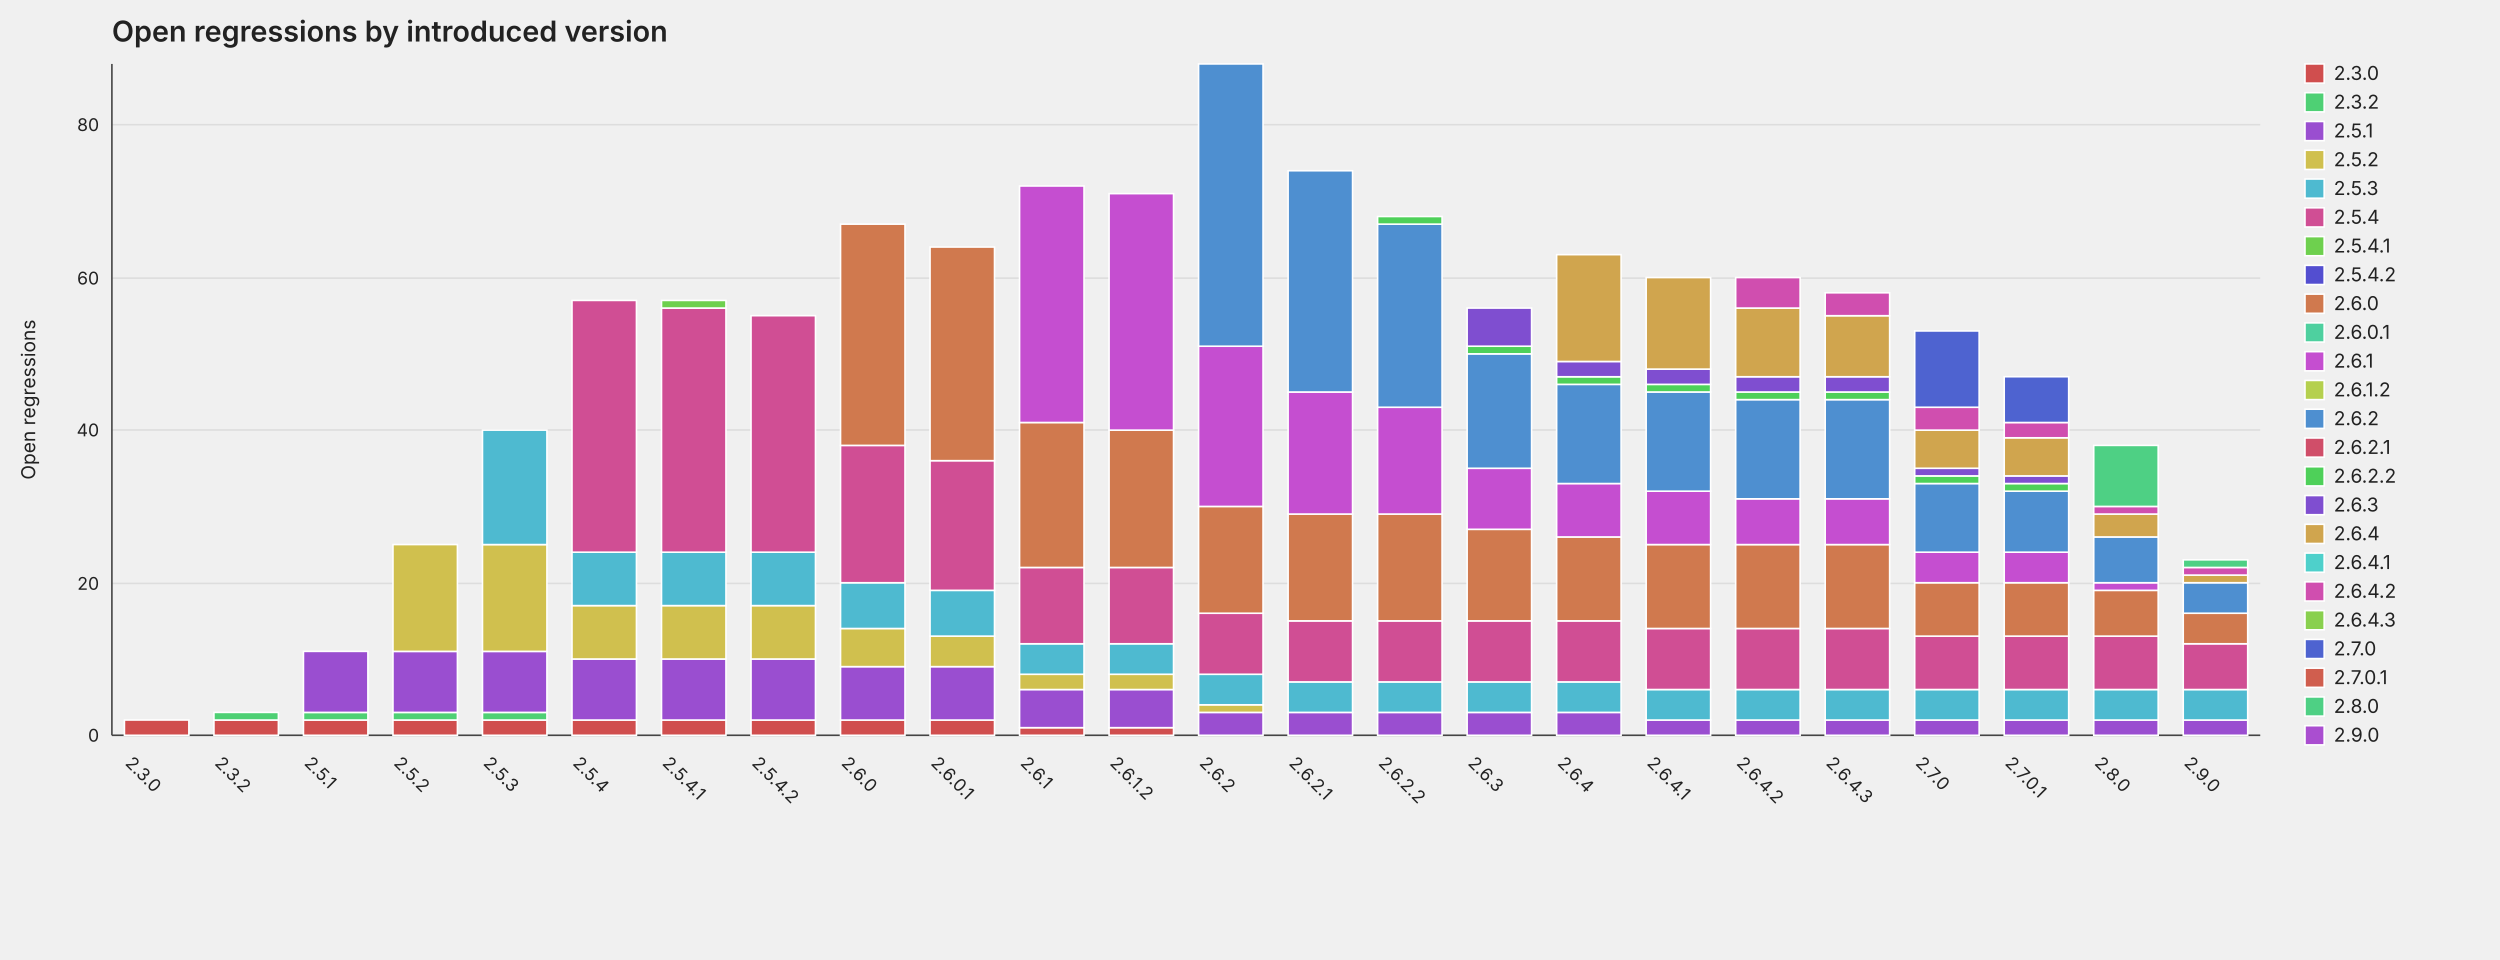
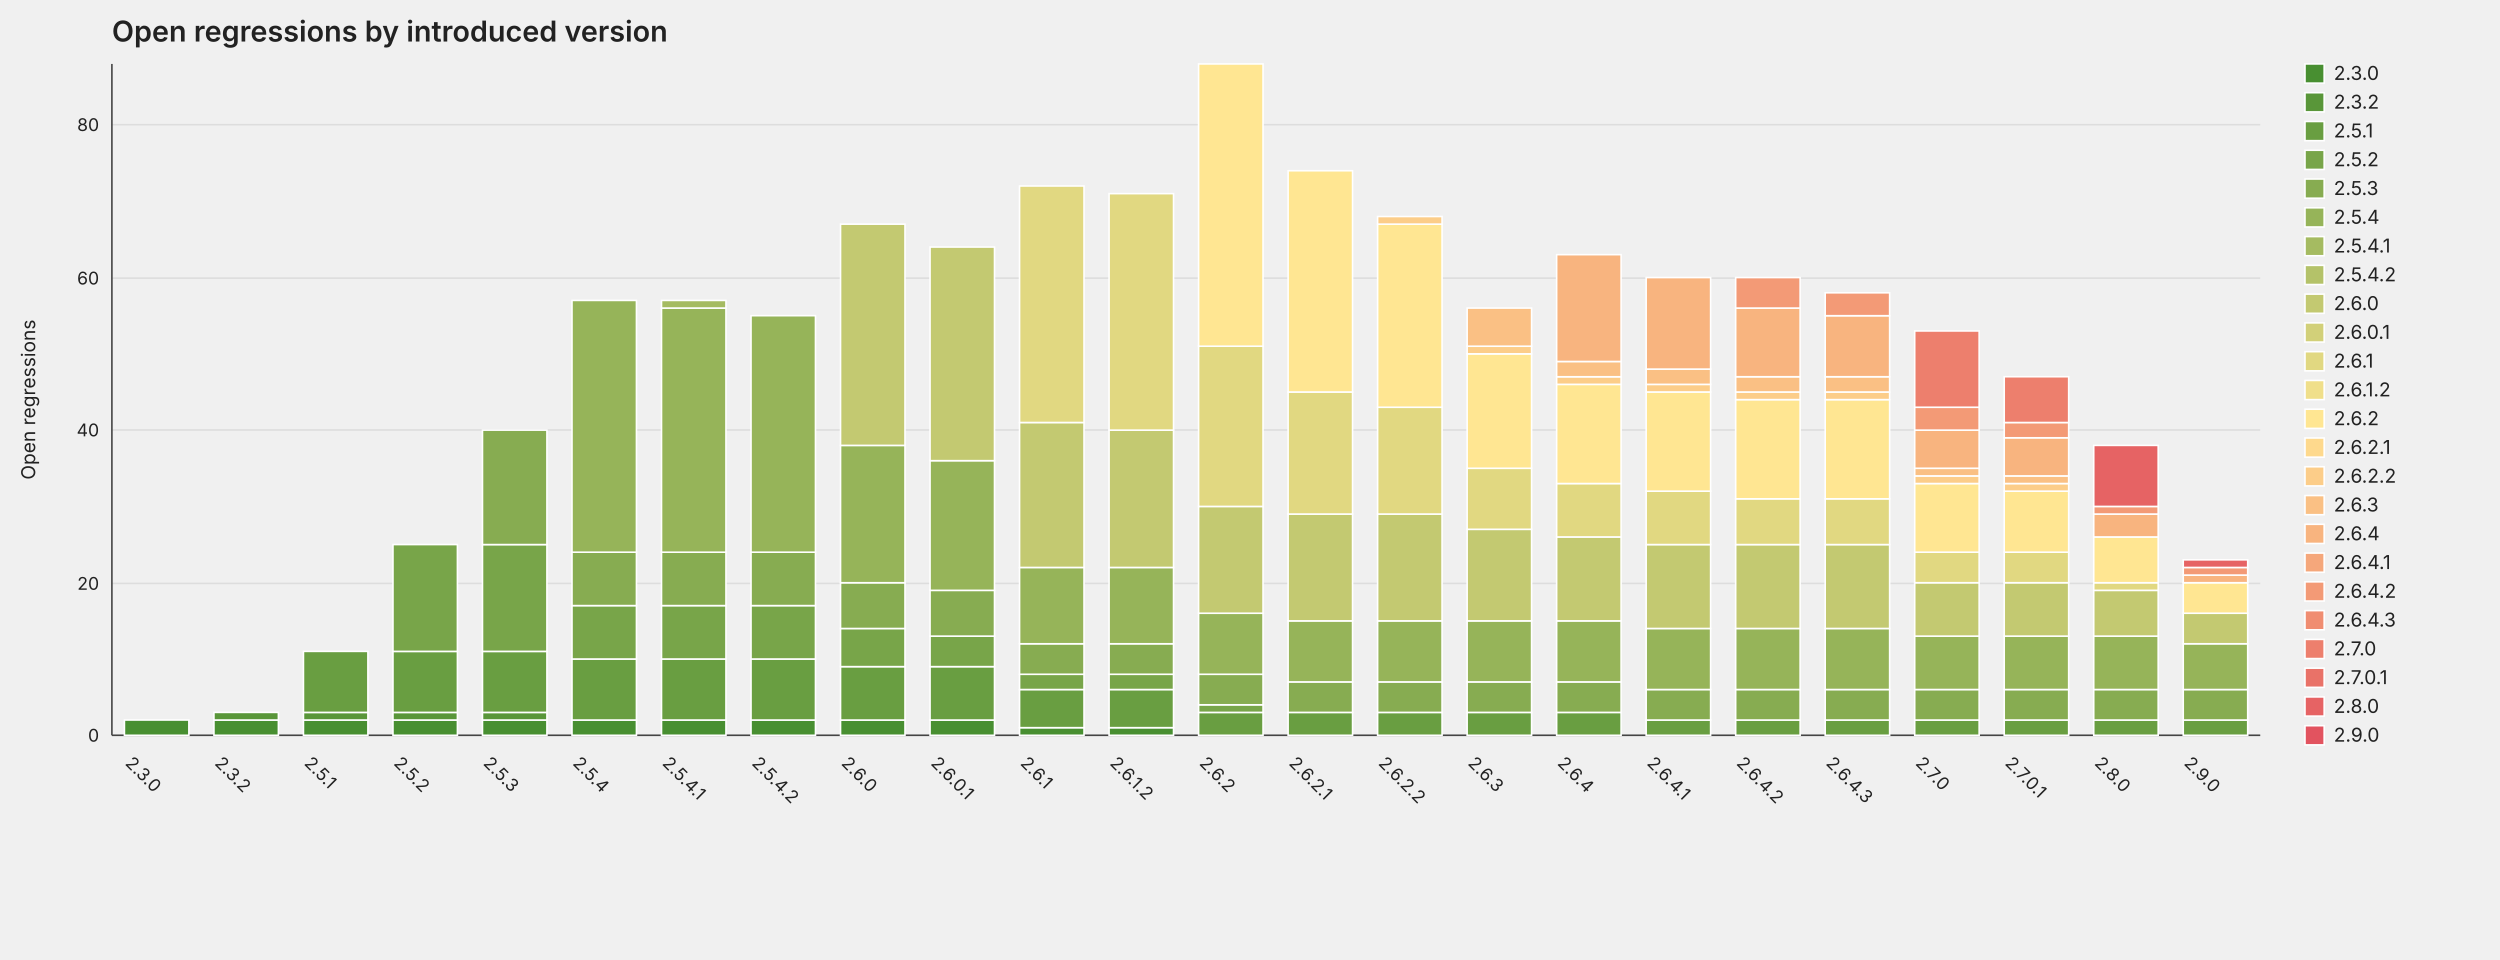
<svg xmlns="http://www.w3.org/2000/svg" width="1564" height="600" viewBox="0 0 1564 600">
-   <style>text{font-family:-apple-system,BlinkMacSystemFont,'Segoe UI',sans-serif;fill:#222} .axis{stroke:#444;stroke-width:1} .grid{stroke:#ddd;stroke-width:1} .bar{stroke:#fff;stroke-width:1} .tick{font-size:11px} .label{font-size:12px} .title{font-size:18px;font-weight:600}</style>
+   <style>
+ text{font-family:-apple-system,BlinkMacSystemFont,'Segoe UI',sans-serif;fill:#222}
+ .axis{stroke:#444;stroke-width:1}
+ .grid{stroke:#ddd;stroke-width:1}
+ .bar{stroke:#fff;stroke-width:1}
+ .tick{font-size:11px}
+ .label{font-size:12px}
+ .title{font-size:18px;font-weight:600}
+ </style>
  <text class="title" x="70" y="26">Open regressions by introduced version</text>
  <line class="grid" x1="70" y1="460" x2="1414" y2="460" />
  <text class="tick" x="62" y="460" text-anchor="end" dominant-baseline="middle">0</text>
  <line class="grid" x1="70" y1="365" x2="1414" y2="365" />
  <text class="tick" x="62" y="365" text-anchor="end" dominant-baseline="middle">20</text>
  <line class="grid" x1="70" y1="269" x2="1414" y2="269" />
  <text class="tick" x="62" y="269" text-anchor="end" dominant-baseline="middle">40</text>
  <line class="grid" x1="70" y1="174" x2="1414" y2="174" />
  <text class="tick" x="62" y="174" text-anchor="end" dominant-baseline="middle">60</text>
  <line class="grid" x1="70" y1="78" x2="1414" y2="78" />
  <text class="tick" x="62" y="78" text-anchor="end" dominant-baseline="middle">80</text>
  <line class="axis" x1="70" y1="460" x2="1414" y2="460" />
  <line class="axis" x1="70" y1="40" x2="70" y2="460" />
-   <rect class="bar" x="77.84" y="450.45" width="40.32" height="9.55" fill="#d04e4e" />
+   <rect class="bar" x="77.84" y="450.45" width="40.32" height="9.55" fill="#488f31" />
  <text class="tick" transform="translate(77.84,478) rotate(45)" text-anchor="start">2.3.0</text>
-   <rect class="bar" x="133.84" y="450.45" width="40.32" height="9.55" fill="#d04e4e" />
-   <rect class="bar" x="133.84" y="445.68" width="40.32" height="4.77" fill="#4ed074" />
+   <rect class="bar" x="133.84" y="450.45" width="40.32" height="9.55" fill="#488f31" />
+   <rect class="bar" x="133.84" y="445.68" width="40.32" height="4.77" fill="#599639" />
  <text class="tick" transform="translate(133.84,478) rotate(45)" text-anchor="start">2.3.2</text>
-   <rect class="bar" x="189.84" y="450.45" width="40.32" height="9.55" fill="#d04e4e" />
-   <rect class="bar" x="189.84" y="445.68" width="40.32" height="4.77" fill="#4ed074" />
-   <rect class="bar" x="189.84" y="407.50" width="40.32" height="38.18" fill="#9a4ed0" />
+   <rect class="bar" x="189.84" y="450.45" width="40.32" height="9.55" fill="#488f31" />
+   <rect class="bar" x="189.84" y="445.68" width="40.32" height="4.77" fill="#599639" />
+   <rect class="bar" x="189.84" y="407.50" width="40.32" height="38.18" fill="#699e41" />
  <text class="tick" transform="translate(189.84,478) rotate(45)" text-anchor="start">2.5.1</text>
-   <rect class="bar" x="245.84" y="450.45" width="40.32" height="9.55" fill="#d04e4e" />
-   <rect class="bar" x="245.84" y="445.68" width="40.32" height="4.77" fill="#4ed074" />
-   <rect class="bar" x="245.84" y="407.50" width="40.32" height="38.18" fill="#9a4ed0" />
-   <rect class="bar" x="245.84" y="340.68" width="40.32" height="66.82" fill="#d0c04e" />
+   <rect class="bar" x="245.84" y="450.45" width="40.32" height="9.55" fill="#488f31" />
+   <rect class="bar" x="245.84" y="445.68" width="40.32" height="4.77" fill="#599639" />
+   <rect class="bar" x="245.84" y="407.50" width="40.32" height="38.18" fill="#699e41" />
+   <rect class="bar" x="245.84" y="340.68" width="40.32" height="66.82" fill="#78a549" />
  <text class="tick" transform="translate(245.84,478) rotate(45)" text-anchor="start">2.5.2</text>
-   <rect class="bar" x="301.84" y="450.45" width="40.32" height="9.55" fill="#d04e4e" />
-   <rect class="bar" x="301.84" y="445.68" width="40.32" height="4.77" fill="#4ed074" />
-   <rect class="bar" x="301.84" y="407.50" width="40.32" height="38.18" fill="#9a4ed0" />
-   <rect class="bar" x="301.84" y="340.68" width="40.32" height="66.82" fill="#d0c04e" />
-   <rect class="bar" x="301.84" y="269.09" width="40.32" height="71.59" fill="#4ebad0" />
+   <rect class="bar" x="301.84" y="450.45" width="40.32" height="9.55" fill="#488f31" />
+   <rect class="bar" x="301.84" y="445.68" width="40.32" height="4.77" fill="#599639" />
+   <rect class="bar" x="301.84" y="407.50" width="40.32" height="38.18" fill="#699e41" />
+   <rect class="bar" x="301.84" y="340.68" width="40.32" height="66.82" fill="#78a549" />
+   <rect class="bar" x="301.84" y="269.09" width="40.32" height="71.59" fill="#87ac51" />
  <text class="tick" transform="translate(301.84,478) rotate(45)" text-anchor="start">2.5.3</text>
-   <rect class="bar" x="357.84" y="450.45" width="40.32" height="9.55" fill="#d04e4e" />
-   <rect class="bar" x="357.84" y="412.27" width="40.32" height="38.18" fill="#9a4ed0" />
-   <rect class="bar" x="357.84" y="378.86" width="40.32" height="33.41" fill="#d0c04e" />
-   <rect class="bar" x="357.84" y="345.45" width="40.32" height="33.41" fill="#4ebad0" />
-   <rect class="bar" x="357.84" y="187.95" width="40.32" height="157.50" fill="#d04e94" />
+   <rect class="bar" x="357.84" y="450.45" width="40.32" height="9.55" fill="#488f31" />
+   <rect class="bar" x="357.84" y="412.27" width="40.32" height="38.18" fill="#699e41" />
+   <rect class="bar" x="357.84" y="378.86" width="40.32" height="33.41" fill="#78a549" />
+   <rect class="bar" x="357.84" y="345.45" width="40.32" height="33.41" fill="#87ac51" />
+   <rect class="bar" x="357.84" y="187.95" width="40.32" height="157.50" fill="#96b459" />
  <text class="tick" transform="translate(357.84,478) rotate(45)" text-anchor="start">2.5.4</text>
-   <rect class="bar" x="413.84" y="450.45" width="40.32" height="9.55" fill="#d04e4e" />
-   <rect class="bar" x="413.84" y="412.27" width="40.32" height="38.18" fill="#9a4ed0" />
-   <rect class="bar" x="413.84" y="378.86" width="40.32" height="33.41" fill="#d0c04e" />
-   <rect class="bar" x="413.84" y="345.45" width="40.32" height="33.41" fill="#4ebad0" />
-   <rect class="bar" x="413.84" y="192.73" width="40.32" height="152.73" fill="#d04e94" />
-   <rect class="bar" x="413.84" y="187.95" width="40.32" height="4.77" fill="#6ed04e" />
+   <rect class="bar" x="413.84" y="450.45" width="40.32" height="9.55" fill="#488f31" />
+   <rect class="bar" x="413.84" y="412.27" width="40.32" height="38.18" fill="#699e41" />
+   <rect class="bar" x="413.84" y="378.86" width="40.32" height="33.41" fill="#78a549" />
+   <rect class="bar" x="413.84" y="345.45" width="40.32" height="33.41" fill="#87ac51" />
+   <rect class="bar" x="413.84" y="192.73" width="40.32" height="152.73" fill="#96b459" />
+   <rect class="bar" x="413.84" y="187.95" width="40.32" height="4.77" fill="#a5bb61" />
  <text class="tick" transform="translate(413.84,478) rotate(45)" text-anchor="start">2.5.4.1</text>
-   <rect class="bar" x="469.84" y="450.45" width="40.32" height="9.55" fill="#d04e4e" />
-   <rect class="bar" x="469.84" y="412.27" width="40.32" height="38.18" fill="#9a4ed0" />
-   <rect class="bar" x="469.84" y="378.86" width="40.32" height="33.41" fill="#d0c04e" />
-   <rect class="bar" x="469.84" y="345.45" width="40.32" height="33.41" fill="#4ebad0" />
-   <rect class="bar" x="469.84" y="197.50" width="40.32" height="147.95" fill="#d04e94" />
+   <rect class="bar" x="469.84" y="450.45" width="40.32" height="9.55" fill="#488f31" />
+   <rect class="bar" x="469.84" y="412.27" width="40.32" height="38.18" fill="#699e41" />
+   <rect class="bar" x="469.84" y="378.86" width="40.32" height="33.41" fill="#78a549" />
+   <rect class="bar" x="469.84" y="345.45" width="40.32" height="33.41" fill="#87ac51" />
+   <rect class="bar" x="469.84" y="197.50" width="40.32" height="147.95" fill="#96b459" />
  <text class="tick" transform="translate(469.84,478) rotate(45)" text-anchor="start">2.5.4.2</text>
-   <rect class="bar" x="525.84" y="450.45" width="40.32" height="9.55" fill="#d04e4e" />
-   <rect class="bar" x="525.84" y="417.05" width="40.32" height="33.41" fill="#9a4ed0" />
-   <rect class="bar" x="525.84" y="393.18" width="40.32" height="23.86" fill="#d0c04e" />
-   <rect class="bar" x="525.84" y="364.55" width="40.32" height="28.64" fill="#4ebad0" />
-   <rect class="bar" x="525.84" y="278.64" width="40.32" height="85.91" fill="#d04e94" />
-   <rect class="bar" x="525.84" y="140.23" width="40.32" height="138.41" fill="#d0794e" />
+   <rect class="bar" x="525.84" y="450.45" width="40.32" height="9.55" fill="#488f31" />
+   <rect class="bar" x="525.84" y="417.05" width="40.32" height="33.41" fill="#699e41" />
+   <rect class="bar" x="525.84" y="393.18" width="40.32" height="23.86" fill="#78a549" />
+   <rect class="bar" x="525.84" y="364.55" width="40.32" height="28.64" fill="#87ac51" />
+   <rect class="bar" x="525.84" y="278.64" width="40.32" height="85.91" fill="#96b459" />
+   <rect class="bar" x="525.84" y="140.23" width="40.32" height="138.41" fill="#c3c971" />
  <text class="tick" transform="translate(525.84,478) rotate(45)" text-anchor="start">2.6.0</text>
-   <rect class="bar" x="581.84" y="450.45" width="40.32" height="9.55" fill="#d04e4e" />
-   <rect class="bar" x="581.84" y="417.05" width="40.32" height="33.41" fill="#9a4ed0" />
-   <rect class="bar" x="581.84" y="397.95" width="40.32" height="19.09" fill="#d0c04e" />
-   <rect class="bar" x="581.84" y="369.32" width="40.32" height="28.64" fill="#4ebad0" />
-   <rect class="bar" x="581.84" y="288.18" width="40.32" height="81.14" fill="#d04e94" />
-   <rect class="bar" x="581.84" y="154.55" width="40.32" height="133.64" fill="#d0794e" />
+   <rect class="bar" x="581.84" y="450.45" width="40.32" height="9.55" fill="#488f31" />
+   <rect class="bar" x="581.84" y="417.05" width="40.32" height="33.41" fill="#699e41" />
+   <rect class="bar" x="581.84" y="397.95" width="40.32" height="19.09" fill="#78a549" />
+   <rect class="bar" x="581.84" y="369.32" width="40.32" height="28.64" fill="#87ac51" />
+   <rect class="bar" x="581.84" y="288.18" width="40.32" height="81.14" fill="#96b459" />
+   <rect class="bar" x="581.84" y="154.55" width="40.32" height="133.64" fill="#c3c971" />
  <text class="tick" transform="translate(581.84,478) rotate(45)" text-anchor="start">2.6.0.1</text>
-   <rect class="bar" x="637.84" y="455.23" width="40.32" height="4.77" fill="#d04e4e" />
-   <rect class="bar" x="637.84" y="431.36" width="40.32" height="23.86" fill="#9a4ed0" />
-   <rect class="bar" x="637.84" y="421.82" width="40.32" height="9.55" fill="#d0c04e" />
-   <rect class="bar" x="637.84" y="402.73" width="40.32" height="19.09" fill="#4ebad0" />
-   <rect class="bar" x="637.84" y="355.00" width="40.32" height="47.73" fill="#d04e94" />
-   <rect class="bar" x="637.84" y="264.32" width="40.32" height="90.68" fill="#d0794e" />
-   <rect class="bar" x="637.84" y="116.36" width="40.32" height="147.95" fill="#c54ed0" />
+   <rect class="bar" x="637.84" y="455.23" width="40.32" height="4.77" fill="#488f31" />
+   <rect class="bar" x="637.84" y="431.36" width="40.32" height="23.86" fill="#699e41" />
+   <rect class="bar" x="637.84" y="421.82" width="40.32" height="9.55" fill="#78a549" />
+   <rect class="bar" x="637.84" y="402.73" width="40.32" height="19.09" fill="#87ac51" />
+   <rect class="bar" x="637.84" y="355.00" width="40.32" height="47.73" fill="#96b459" />
+   <rect class="bar" x="637.84" y="264.32" width="40.32" height="90.68" fill="#c3c971" />
+   <rect class="bar" x="637.84" y="116.36" width="40.32" height="147.95" fill="#e1d881" />
  <text class="tick" transform="translate(637.84,478) rotate(45)" text-anchor="start">2.6.1</text>
-   <rect class="bar" x="693.84" y="455.23" width="40.32" height="4.77" fill="#d04e4e" />
-   <rect class="bar" x="693.84" y="431.36" width="40.32" height="23.86" fill="#9a4ed0" />
-   <rect class="bar" x="693.84" y="421.82" width="40.32" height="9.55" fill="#d0c04e" />
-   <rect class="bar" x="693.84" y="402.73" width="40.32" height="19.09" fill="#4ebad0" />
-   <rect class="bar" x="693.84" y="355.00" width="40.32" height="47.73" fill="#d04e94" />
-   <rect class="bar" x="693.84" y="269.09" width="40.32" height="85.91" fill="#d0794e" />
-   <rect class="bar" x="693.84" y="121.14" width="40.32" height="147.95" fill="#c54ed0" />
+   <rect class="bar" x="693.84" y="455.23" width="40.32" height="4.77" fill="#488f31" />
+   <rect class="bar" x="693.84" y="431.36" width="40.32" height="23.86" fill="#699e41" />
+   <rect class="bar" x="693.84" y="421.82" width="40.32" height="9.55" fill="#78a549" />
+   <rect class="bar" x="693.84" y="402.73" width="40.32" height="19.09" fill="#87ac51" />
+   <rect class="bar" x="693.84" y="355.00" width="40.32" height="47.73" fill="#96b459" />
+   <rect class="bar" x="693.84" y="269.09" width="40.32" height="85.91" fill="#c3c971" />
+   <rect class="bar" x="693.84" y="121.14" width="40.32" height="147.95" fill="#e1d881" />
  <text class="tick" transform="translate(693.84,478) rotate(45)" text-anchor="start">2.6.1.2</text>
-   <rect class="bar" x="749.84" y="445.68" width="40.32" height="14.32" fill="#9a4ed0" />
-   <rect class="bar" x="749.84" y="440.91" width="40.32" height="4.77" fill="#d0c04e" />
-   <rect class="bar" x="749.84" y="421.82" width="40.32" height="19.09" fill="#4ebad0" />
-   <rect class="bar" x="749.84" y="383.64" width="40.32" height="38.18" fill="#d04e94" />
-   <rect class="bar" x="749.84" y="316.82" width="40.32" height="66.82" fill="#d0794e" />
-   <rect class="bar" x="749.84" y="216.59" width="40.32" height="100.23" fill="#c54ed0" />
-   <rect class="bar" x="749.84" y="40.00" width="40.32" height="176.59" fill="#4e8fd0" />
+   <rect class="bar" x="749.84" y="445.68" width="40.32" height="14.32" fill="#699e41" />
+   <rect class="bar" x="749.84" y="440.91" width="40.32" height="4.77" fill="#78a549" />
+   <rect class="bar" x="749.84" y="421.82" width="40.32" height="19.09" fill="#87ac51" />
+   <rect class="bar" x="749.84" y="383.64" width="40.32" height="38.18" fill="#96b459" />
+   <rect class="bar" x="749.84" y="316.82" width="40.32" height="66.82" fill="#c3c971" />
+   <rect class="bar" x="749.84" y="216.59" width="40.32" height="100.23" fill="#e1d881" />
+   <rect class="bar" x="749.84" y="40.00" width="40.32" height="176.59" fill="#ffe692" />
  <text class="tick" transform="translate(749.84,478) rotate(45)" text-anchor="start">2.6.2</text>
-   <rect class="bar" x="805.84" y="445.68" width="40.32" height="14.32" fill="#9a4ed0" />
-   <rect class="bar" x="805.84" y="426.59" width="40.32" height="19.09" fill="#4ebad0" />
-   <rect class="bar" x="805.84" y="388.41" width="40.32" height="38.18" fill="#d04e94" />
-   <rect class="bar" x="805.84" y="321.59" width="40.32" height="66.82" fill="#d0794e" />
-   <rect class="bar" x="805.84" y="245.23" width="40.32" height="76.36" fill="#c54ed0" />
-   <rect class="bar" x="805.84" y="106.82" width="40.32" height="138.41" fill="#4e8fd0" />
+   <rect class="bar" x="805.84" y="445.68" width="40.32" height="14.32" fill="#699e41" />
+   <rect class="bar" x="805.84" y="426.59" width="40.32" height="19.09" fill="#87ac51" />
+   <rect class="bar" x="805.84" y="388.41" width="40.32" height="38.18" fill="#96b459" />
+   <rect class="bar" x="805.84" y="321.59" width="40.32" height="66.82" fill="#c3c971" />
+   <rect class="bar" x="805.84" y="245.23" width="40.32" height="76.36" fill="#e1d881" />
+   <rect class="bar" x="805.84" y="106.82" width="40.32" height="138.41" fill="#ffe692" />
  <text class="tick" transform="translate(805.84,478) rotate(45)" text-anchor="start">2.6.2.1</text>
-   <rect class="bar" x="861.84" y="445.68" width="40.32" height="14.32" fill="#9a4ed0" />
-   <rect class="bar" x="861.84" y="426.59" width="40.32" height="19.09" fill="#4ebad0" />
-   <rect class="bar" x="861.84" y="388.41" width="40.32" height="38.18" fill="#d04e94" />
-   <rect class="bar" x="861.84" y="321.59" width="40.32" height="66.82" fill="#d0794e" />
-   <rect class="bar" x="861.84" y="254.77" width="40.32" height="66.82" fill="#c54ed0" />
-   <rect class="bar" x="861.84" y="140.23" width="40.32" height="114.55" fill="#4e8fd0" />
-   <rect class="bar" x="861.84" y="135.45" width="40.32" height="4.77" fill="#4ed059" />
+   <rect class="bar" x="861.84" y="445.68" width="40.32" height="14.32" fill="#699e41" />
+   <rect class="bar" x="861.84" y="426.59" width="40.32" height="19.09" fill="#87ac51" />
+   <rect class="bar" x="861.84" y="388.41" width="40.32" height="38.18" fill="#96b459" />
+   <rect class="bar" x="861.84" y="321.59" width="40.32" height="66.82" fill="#c3c971" />
+   <rect class="bar" x="861.84" y="254.77" width="40.32" height="66.82" fill="#e1d881" />
+   <rect class="bar" x="861.84" y="140.23" width="40.32" height="114.55" fill="#ffe692" />
+   <rect class="bar" x="861.84" y="135.45" width="40.32" height="4.77" fill="#fccd89" />
  <text class="tick" transform="translate(861.84,478) rotate(45)" text-anchor="start">2.6.2.2</text>
-   <rect class="bar" x="917.84" y="445.68" width="40.32" height="14.32" fill="#9a4ed0" />
-   <rect class="bar" x="917.84" y="426.59" width="40.32" height="19.09" fill="#4ebad0" />
-   <rect class="bar" x="917.84" y="388.41" width="40.32" height="38.18" fill="#d04e94" />
-   <rect class="bar" x="917.84" y="331.14" width="40.32" height="57.27" fill="#d0794e" />
-   <rect class="bar" x="917.84" y="292.95" width="40.32" height="38.18" fill="#c54ed0" />
-   <rect class="bar" x="917.84" y="221.36" width="40.32" height="71.59" fill="#4e8fd0" />
-   <rect class="bar" x="917.84" y="216.59" width="40.32" height="4.77" fill="#4ed059" />
-   <rect class="bar" x="917.84" y="192.73" width="40.32" height="23.86" fill="#7f4ed0" />
+   <rect class="bar" x="917.84" y="445.68" width="40.32" height="14.32" fill="#699e41" />
+   <rect class="bar" x="917.84" y="426.59" width="40.32" height="19.09" fill="#87ac51" />
+   <rect class="bar" x="917.84" y="388.41" width="40.32" height="38.18" fill="#96b459" />
+   <rect class="bar" x="917.84" y="331.14" width="40.32" height="57.27" fill="#c3c971" />
+   <rect class="bar" x="917.84" y="292.95" width="40.32" height="38.18" fill="#e1d881" />
+   <rect class="bar" x="917.84" y="221.36" width="40.32" height="71.59" fill="#ffe692" />
+   <rect class="bar" x="917.84" y="216.59" width="40.32" height="4.77" fill="#fccd89" />
+   <rect class="bar" x="917.84" y="192.73" width="40.32" height="23.86" fill="#fac084" />
  <text class="tick" transform="translate(917.84,478) rotate(45)" text-anchor="start">2.6.3</text>
-   <rect class="bar" x="973.84" y="445.68" width="40.32" height="14.32" fill="#9a4ed0" />
-   <rect class="bar" x="973.84" y="426.59" width="40.32" height="19.09" fill="#4ebad0" />
-   <rect class="bar" x="973.84" y="388.41" width="40.32" height="38.18" fill="#d04e94" />
-   <rect class="bar" x="973.84" y="335.91" width="40.32" height="52.50" fill="#d0794e" />
-   <rect class="bar" x="973.84" y="302.50" width="40.32" height="33.41" fill="#c54ed0" />
-   <rect class="bar" x="973.84" y="240.45" width="40.32" height="62.05" fill="#4e8fd0" />
-   <rect class="bar" x="973.84" y="235.68" width="40.32" height="4.77" fill="#4ed059" />
-   <rect class="bar" x="973.84" y="226.14" width="40.32" height="9.55" fill="#7f4ed0" />
-   <rect class="bar" x="973.84" y="159.32" width="40.32" height="66.82" fill="#d0a54e" />
+   <rect class="bar" x="973.84" y="445.68" width="40.32" height="14.32" fill="#699e41" />
+   <rect class="bar" x="973.84" y="426.59" width="40.32" height="19.09" fill="#87ac51" />
+   <rect class="bar" x="973.84" y="388.41" width="40.32" height="38.18" fill="#96b459" />
+   <rect class="bar" x="973.84" y="335.91" width="40.32" height="52.50" fill="#c3c971" />
+   <rect class="bar" x="973.84" y="302.50" width="40.32" height="33.41" fill="#e1d881" />
+   <rect class="bar" x="973.84" y="240.45" width="40.32" height="62.05" fill="#ffe692" />
+   <rect class="bar" x="973.84" y="235.68" width="40.32" height="4.77" fill="#fccd89" />
+   <rect class="bar" x="973.84" y="226.14" width="40.32" height="9.55" fill="#fac084" />
+   <rect class="bar" x="973.84" y="159.32" width="40.32" height="66.82" fill="#f8b47f" />
  <text class="tick" transform="translate(973.84,478) rotate(45)" text-anchor="start">2.6.4</text>
-   <rect class="bar" x="1029.84" y="450.45" width="40.32" height="9.55" fill="#9a4ed0" />
-   <rect class="bar" x="1029.84" y="431.36" width="40.32" height="19.09" fill="#4ebad0" />
-   <rect class="bar" x="1029.84" y="393.18" width="40.32" height="38.18" fill="#d04e94" />
-   <rect class="bar" x="1029.84" y="340.68" width="40.32" height="52.50" fill="#d0794e" />
-   <rect class="bar" x="1029.84" y="307.27" width="40.32" height="33.41" fill="#c54ed0" />
-   <rect class="bar" x="1029.84" y="245.23" width="40.32" height="62.05" fill="#4e8fd0" />
-   <rect class="bar" x="1029.84" y="240.45" width="40.32" height="4.77" fill="#4ed059" />
-   <rect class="bar" x="1029.84" y="230.91" width="40.32" height="9.55" fill="#7f4ed0" />
-   <rect class="bar" x="1029.84" y="173.64" width="40.32" height="57.27" fill="#d0a54e" />
+   <rect class="bar" x="1029.84" y="450.45" width="40.32" height="9.55" fill="#699e41" />
+   <rect class="bar" x="1029.84" y="431.36" width="40.32" height="19.09" fill="#87ac51" />
+   <rect class="bar" x="1029.84" y="393.18" width="40.32" height="38.18" fill="#96b459" />
+   <rect class="bar" x="1029.84" y="340.68" width="40.32" height="52.50" fill="#c3c971" />
+   <rect class="bar" x="1029.84" y="307.27" width="40.32" height="33.41" fill="#e1d881" />
+   <rect class="bar" x="1029.84" y="245.23" width="40.32" height="62.05" fill="#ffe692" />
+   <rect class="bar" x="1029.84" y="240.45" width="40.32" height="4.77" fill="#fccd89" />
+   <rect class="bar" x="1029.84" y="230.91" width="40.32" height="9.55" fill="#fac084" />
+   <rect class="bar" x="1029.84" y="173.64" width="40.32" height="57.27" fill="#f8b47f" />
  <text class="tick" transform="translate(1029.84,478) rotate(45)" text-anchor="start">2.6.4.1</text>
-   <rect class="bar" x="1085.84" y="450.45" width="40.32" height="9.55" fill="#9a4ed0" />
-   <rect class="bar" x="1085.84" y="431.36" width="40.32" height="19.09" fill="#4ebad0" />
-   <rect class="bar" x="1085.84" y="393.18" width="40.32" height="38.18" fill="#d04e94" />
-   <rect class="bar" x="1085.84" y="340.68" width="40.32" height="52.50" fill="#d0794e" />
-   <rect class="bar" x="1085.84" y="312.05" width="40.32" height="28.64" fill="#c54ed0" />
-   <rect class="bar" x="1085.84" y="250.00" width="40.32" height="62.05" fill="#4e8fd0" />
-   <rect class="bar" x="1085.84" y="245.23" width="40.32" height="4.77" fill="#4ed059" />
-   <rect class="bar" x="1085.84" y="235.68" width="40.32" height="9.55" fill="#7f4ed0" />
-   <rect class="bar" x="1085.84" y="192.73" width="40.32" height="42.95" fill="#d0a54e" />
-   <rect class="bar" x="1085.84" y="173.64" width="40.32" height="19.09" fill="#d04eaf" />
+   <rect class="bar" x="1085.84" y="450.45" width="40.32" height="9.55" fill="#699e41" />
+   <rect class="bar" x="1085.84" y="431.36" width="40.32" height="19.09" fill="#87ac51" />
+   <rect class="bar" x="1085.84" y="393.18" width="40.32" height="38.18" fill="#96b459" />
+   <rect class="bar" x="1085.84" y="340.68" width="40.32" height="52.50" fill="#c3c971" />
+   <rect class="bar" x="1085.84" y="312.05" width="40.32" height="28.64" fill="#e1d881" />
+   <rect class="bar" x="1085.84" y="250.00" width="40.32" height="62.05" fill="#ffe692" />
+   <rect class="bar" x="1085.84" y="245.23" width="40.32" height="4.77" fill="#fccd89" />
+   <rect class="bar" x="1085.84" y="235.68" width="40.32" height="9.55" fill="#fac084" />
+   <rect class="bar" x="1085.84" y="192.73" width="40.32" height="42.95" fill="#f8b47f" />
+   <rect class="bar" x="1085.84" y="173.64" width="40.32" height="19.09" fill="#f39a76" />
  <text class="tick" transform="translate(1085.84,478) rotate(45)" text-anchor="start">2.6.4.2</text>
-   <rect class="bar" x="1141.84" y="450.45" width="40.32" height="9.55" fill="#9a4ed0" />
-   <rect class="bar" x="1141.84" y="431.36" width="40.32" height="19.09" fill="#4ebad0" />
-   <rect class="bar" x="1141.84" y="393.18" width="40.32" height="38.18" fill="#d04e94" />
-   <rect class="bar" x="1141.84" y="340.68" width="40.32" height="52.50" fill="#d0794e" />
-   <rect class="bar" x="1141.84" y="312.05" width="40.32" height="28.64" fill="#c54ed0" />
-   <rect class="bar" x="1141.84" y="250.00" width="40.32" height="62.05" fill="#4e8fd0" />
-   <rect class="bar" x="1141.84" y="245.23" width="40.32" height="4.77" fill="#4ed059" />
-   <rect class="bar" x="1141.84" y="235.68" width="40.32" height="9.55" fill="#7f4ed0" />
-   <rect class="bar" x="1141.84" y="197.50" width="40.32" height="38.18" fill="#d0a54e" />
-   <rect class="bar" x="1141.84" y="183.18" width="40.32" height="14.32" fill="#d04eaf" />
+   <rect class="bar" x="1141.84" y="450.45" width="40.32" height="9.55" fill="#699e41" />
+   <rect class="bar" x="1141.84" y="431.36" width="40.32" height="19.09" fill="#87ac51" />
+   <rect class="bar" x="1141.84" y="393.18" width="40.32" height="38.18" fill="#96b459" />
+   <rect class="bar" x="1141.84" y="340.68" width="40.32" height="52.50" fill="#c3c971" />
+   <rect class="bar" x="1141.84" y="312.05" width="40.32" height="28.64" fill="#e1d881" />
+   <rect class="bar" x="1141.84" y="250.00" width="40.32" height="62.05" fill="#ffe692" />
+   <rect class="bar" x="1141.84" y="245.23" width="40.32" height="4.77" fill="#fccd89" />
+   <rect class="bar" x="1141.84" y="235.68" width="40.32" height="9.55" fill="#fac084" />
+   <rect class="bar" x="1141.84" y="197.50" width="40.32" height="38.18" fill="#f8b47f" />
+   <rect class="bar" x="1141.84" y="183.18" width="40.32" height="14.32" fill="#f39a76" />
  <text class="tick" transform="translate(1141.84,478) rotate(45)" text-anchor="start">2.6.4.3</text>
-   <rect class="bar" x="1197.84" y="450.45" width="40.32" height="9.55" fill="#9a4ed0" />
-   <rect class="bar" x="1197.84" y="431.36" width="40.32" height="19.09" fill="#4ebad0" />
-   <rect class="bar" x="1197.84" y="397.95" width="40.32" height="33.41" fill="#d04e94" />
-   <rect class="bar" x="1197.84" y="364.55" width="40.32" height="33.41" fill="#d0794e" />
-   <rect class="bar" x="1197.84" y="345.45" width="40.32" height="19.09" fill="#c54ed0" />
-   <rect class="bar" x="1197.84" y="302.50" width="40.32" height="42.95" fill="#4e8fd0" />
-   <rect class="bar" x="1197.84" y="297.73" width="40.32" height="4.77" fill="#4ed059" />
-   <rect class="bar" x="1197.84" y="292.95" width="40.32" height="4.77" fill="#7f4ed0" />
-   <rect class="bar" x="1197.84" y="269.09" width="40.32" height="23.86" fill="#d0a54e" />
-   <rect class="bar" x="1197.84" y="254.77" width="40.32" height="14.32" fill="#d04eaf" />
-   <rect class="bar" x="1197.84" y="207.05" width="40.32" height="47.73" fill="#4e63d0" />
+   <rect class="bar" x="1197.84" y="450.45" width="40.32" height="9.55" fill="#699e41" />
+   <rect class="bar" x="1197.84" y="431.36" width="40.32" height="19.09" fill="#87ac51" />
+   <rect class="bar" x="1197.84" y="397.95" width="40.32" height="33.41" fill="#96b459" />
+   <rect class="bar" x="1197.84" y="364.55" width="40.32" height="33.41" fill="#c3c971" />
+   <rect class="bar" x="1197.84" y="345.45" width="40.32" height="19.09" fill="#e1d881" />
+   <rect class="bar" x="1197.84" y="302.50" width="40.32" height="42.95" fill="#ffe692" />
+   <rect class="bar" x="1197.84" y="297.73" width="40.32" height="4.77" fill="#fccd89" />
+   <rect class="bar" x="1197.84" y="292.95" width="40.32" height="4.77" fill="#fac084" />
+   <rect class="bar" x="1197.84" y="269.09" width="40.32" height="23.86" fill="#f8b47f" />
+   <rect class="bar" x="1197.84" y="254.77" width="40.32" height="14.32" fill="#f39a76" />
+   <rect class="bar" x="1197.84" y="207.05" width="40.32" height="47.73" fill="#ed7f6d" />
  <text class="tick" transform="translate(1197.84,478) rotate(45)" text-anchor="start">2.7.0</text>
-   <rect class="bar" x="1253.84" y="450.45" width="40.32" height="9.55" fill="#9a4ed0" />
-   <rect class="bar" x="1253.84" y="431.36" width="40.32" height="19.09" fill="#4ebad0" />
-   <rect class="bar" x="1253.84" y="397.95" width="40.32" height="33.41" fill="#d04e94" />
-   <rect class="bar" x="1253.84" y="364.55" width="40.32" height="33.41" fill="#d0794e" />
-   <rect class="bar" x="1253.84" y="345.45" width="40.32" height="19.09" fill="#c54ed0" />
-   <rect class="bar" x="1253.84" y="307.27" width="40.32" height="38.18" fill="#4e8fd0" />
-   <rect class="bar" x="1253.84" y="302.50" width="40.32" height="4.77" fill="#4ed059" />
-   <rect class="bar" x="1253.84" y="297.73" width="40.32" height="4.77" fill="#7f4ed0" />
-   <rect class="bar" x="1253.84" y="273.86" width="40.32" height="23.86" fill="#d0a54e" />
-   <rect class="bar" x="1253.84" y="264.32" width="40.32" height="9.55" fill="#d04eaf" />
-   <rect class="bar" x="1253.84" y="235.68" width="40.32" height="28.64" fill="#4e63d0" />
+   <rect class="bar" x="1253.84" y="450.45" width="40.32" height="9.55" fill="#699e41" />
+   <rect class="bar" x="1253.84" y="431.36" width="40.32" height="19.09" fill="#87ac51" />
+   <rect class="bar" x="1253.84" y="397.95" width="40.32" height="33.41" fill="#96b459" />
+   <rect class="bar" x="1253.84" y="364.55" width="40.32" height="33.41" fill="#c3c971" />
+   <rect class="bar" x="1253.84" y="345.45" width="40.32" height="19.09" fill="#e1d881" />
+   <rect class="bar" x="1253.84" y="307.27" width="40.32" height="38.18" fill="#ffe692" />
+   <rect class="bar" x="1253.84" y="302.50" width="40.32" height="4.77" fill="#fccd89" />
+   <rect class="bar" x="1253.84" y="297.73" width="40.32" height="4.77" fill="#fac084" />
+   <rect class="bar" x="1253.84" y="273.86" width="40.32" height="23.86" fill="#f8b47f" />
+   <rect class="bar" x="1253.84" y="264.32" width="40.32" height="9.55" fill="#f39a76" />
+   <rect class="bar" x="1253.84" y="235.68" width="40.32" height="28.64" fill="#ed7f6d" />
  <text class="tick" transform="translate(1253.84,478) rotate(45)" text-anchor="start">2.7.0.1</text>
-   <rect class="bar" x="1309.84" y="450.45" width="40.32" height="9.55" fill="#9a4ed0" />
-   <rect class="bar" x="1309.84" y="431.36" width="40.32" height="19.09" fill="#4ebad0" />
-   <rect class="bar" x="1309.84" y="397.95" width="40.32" height="33.41" fill="#d04e94" />
-   <rect class="bar" x="1309.84" y="369.32" width="40.32" height="28.64" fill="#d0794e" />
-   <rect class="bar" x="1309.84" y="364.55" width="40.32" height="4.77" fill="#c54ed0" />
-   <rect class="bar" x="1309.84" y="335.91" width="40.32" height="28.64" fill="#4e8fd0" />
-   <rect class="bar" x="1309.84" y="321.59" width="40.32" height="14.32" fill="#d0a54e" />
-   <rect class="bar" x="1309.84" y="316.82" width="40.32" height="4.77" fill="#d04eaf" />
-   <rect class="bar" x="1309.84" y="278.64" width="40.32" height="38.18" fill="#4ed084" />
+   <rect class="bar" x="1309.84" y="450.45" width="40.32" height="9.55" fill="#699e41" />
+   <rect class="bar" x="1309.84" y="431.36" width="40.32" height="19.09" fill="#87ac51" />
+   <rect class="bar" x="1309.84" y="397.95" width="40.32" height="33.41" fill="#96b459" />
+   <rect class="bar" x="1309.84" y="369.32" width="40.32" height="28.64" fill="#c3c971" />
+   <rect class="bar" x="1309.84" y="364.55" width="40.32" height="4.77" fill="#e1d881" />
+   <rect class="bar" x="1309.84" y="335.91" width="40.32" height="28.64" fill="#ffe692" />
+   <rect class="bar" x="1309.84" y="321.59" width="40.32" height="14.32" fill="#f8b47f" />
+   <rect class="bar" x="1309.84" y="316.82" width="40.32" height="4.77" fill="#f39a76" />
+   <rect class="bar" x="1309.84" y="278.64" width="40.32" height="38.18" fill="#e66364" />
  <text class="tick" transform="translate(1309.84,478) rotate(45)" text-anchor="start">2.8.0</text>
-   <rect class="bar" x="1365.84" y="450.45" width="40.32" height="9.55" fill="#9a4ed0" />
-   <rect class="bar" x="1365.84" y="431.36" width="40.32" height="19.09" fill="#4ebad0" />
-   <rect class="bar" x="1365.84" y="402.73" width="40.32" height="28.64" fill="#d04e94" />
-   <rect class="bar" x="1365.84" y="383.64" width="40.32" height="19.09" fill="#d0794e" />
-   <rect class="bar" x="1365.84" y="364.55" width="40.32" height="19.09" fill="#4e8fd0" />
-   <rect class="bar" x="1365.84" y="359.77" width="40.32" height="4.77" fill="#d0a54e" />
-   <rect class="bar" x="1365.84" y="355.00" width="40.32" height="4.77" fill="#d04eaf" />
-   <rect class="bar" x="1365.84" y="350.23" width="40.32" height="4.77" fill="#4ed084" />
+   <rect class="bar" x="1365.84" y="450.45" width="40.32" height="9.55" fill="#699e41" />
+   <rect class="bar" x="1365.84" y="431.36" width="40.32" height="19.09" fill="#87ac51" />
+   <rect class="bar" x="1365.84" y="402.73" width="40.32" height="28.64" fill="#96b459" />
+   <rect class="bar" x="1365.84" y="383.64" width="40.32" height="19.09" fill="#c3c971" />
+   <rect class="bar" x="1365.84" y="364.55" width="40.32" height="19.09" fill="#ffe692" />
+   <rect class="bar" x="1365.84" y="359.77" width="40.32" height="4.77" fill="#f8b47f" />
+   <rect class="bar" x="1365.84" y="355.00" width="40.32" height="4.77" fill="#f39a76" />
+   <rect class="bar" x="1365.84" y="350.23" width="40.32" height="4.77" fill="#e66364" />
  <text class="tick" transform="translate(1365.84,478) rotate(45)" text-anchor="start">2.9.0</text>
  <text class="label" x="22" y="250" text-anchor="middle" transform="rotate(-90 22 250)">Open regressions</text>
-   <rect x="1442" y="40" width="12" height="12" fill="#d04e4e" stroke="#fff" />
+   <rect x="1442" y="40" width="12" height="12" fill="#488f31" stroke="#fff" />
  <text class="label" x="1460" y="50">2.3.0</text>
-   <rect x="1442" y="58" width="12" height="12" fill="#4ed074" stroke="#fff" />
+   <rect x="1442" y="58" width="12" height="12" fill="#599639" stroke="#fff" />
  <text class="label" x="1460" y="68">2.3.2</text>
-   <rect x="1442" y="76" width="12" height="12" fill="#9a4ed0" stroke="#fff" />
+   <rect x="1442" y="76" width="12" height="12" fill="#699e41" stroke="#fff" />
  <text class="label" x="1460" y="86">2.5.1</text>
-   <rect x="1442" y="94" width="12" height="12" fill="#d0c04e" stroke="#fff" />
+   <rect x="1442" y="94" width="12" height="12" fill="#78a549" stroke="#fff" />
  <text class="label" x="1460" y="104">2.5.2</text>
-   <rect x="1442" y="112" width="12" height="12" fill="#4ebad0" stroke="#fff" />
+   <rect x="1442" y="112" width="12" height="12" fill="#87ac51" stroke="#fff" />
  <text class="label" x="1460" y="122">2.5.3</text>
-   <rect x="1442" y="130" width="12" height="12" fill="#d04e94" stroke="#fff" />
+   <rect x="1442" y="130" width="12" height="12" fill="#96b459" stroke="#fff" />
  <text class="label" x="1460" y="140">2.5.4</text>
-   <rect x="1442" y="148" width="12" height="12" fill="#6ed04e" stroke="#fff" />
+   <rect x="1442" y="148" width="12" height="12" fill="#a5bb61" stroke="#fff" />
  <text class="label" x="1460" y="158">2.5.4.1</text>
-   <rect x="1442" y="166" width="12" height="12" fill="#534ed0" stroke="#fff" />
+   <rect x="1442" y="166" width="12" height="12" fill="#b4c269" stroke="#fff" />
  <text class="label" x="1460" y="176">2.5.4.2</text>
-   <rect x="1442" y="184" width="12" height="12" fill="#d0794e" stroke="#fff" />
+   <rect x="1442" y="184" width="12" height="12" fill="#c3c971" stroke="#fff" />
  <text class="label" x="1460" y="194">2.6.0</text>
-   <rect x="1442" y="202" width="12" height="12" fill="#4ed09f" stroke="#fff" />
+   <rect x="1442" y="202" width="12" height="12" fill="#d2d079" stroke="#fff" />
  <text class="label" x="1460" y="212">2.6.0.1</text>
-   <rect x="1442" y="220" width="12" height="12" fill="#c54ed0" stroke="#fff" />
+   <rect x="1442" y="220" width="12" height="12" fill="#e1d881" stroke="#fff" />
  <text class="label" x="1460" y="230">2.6.1</text>
-   <rect x="1442" y="238" width="12" height="12" fill="#b5d04e" stroke="#fff" />
+   <rect x="1442" y="238" width="12" height="12" fill="#f0df8a" stroke="#fff" />
  <text class="label" x="1460" y="248">2.6.1.2</text>
-   <rect x="1442" y="256" width="12" height="12" fill="#4e8fd0" stroke="#fff" />
+   <rect x="1442" y="256" width="12" height="12" fill="#ffe692" stroke="#fff" />
  <text class="label" x="1460" y="266">2.6.2</text>
-   <rect x="1442" y="274" width="12" height="12" fill="#d04e69" stroke="#fff" />
+   <rect x="1442" y="274" width="12" height="12" fill="#fed98d" stroke="#fff" />
  <text class="label" x="1460" y="284">2.6.2.1</text>
-   <rect x="1442" y="292" width="12" height="12" fill="#4ed059" stroke="#fff" />
+   <rect x="1442" y="292" width="12" height="12" fill="#fccd89" stroke="#fff" />
  <text class="label" x="1460" y="302">2.6.2.2</text>
-   <rect x="1442" y="310" width="12" height="12" fill="#7f4ed0" stroke="#fff" />
+   <rect x="1442" y="310" width="12" height="12" fill="#fac084" stroke="#fff" />
  <text class="label" x="1460" y="320">2.6.3</text>
-   <rect x="1442" y="328" width="12" height="12" fill="#d0a54e" stroke="#fff" />
+   <rect x="1442" y="328" width="12" height="12" fill="#f8b47f" stroke="#fff" />
  <text class="label" x="1460" y="338">2.6.4</text>
-   <rect x="1442" y="346" width="12" height="12" fill="#4ed0cb" stroke="#fff" />
+   <rect x="1442" y="346" width="12" height="12" fill="#f5a77b" stroke="#fff" />
  <text class="label" x="1460" y="356">2.6.4.1</text>
-   <rect x="1442" y="364" width="12" height="12" fill="#d04eaf" stroke="#fff" />
+   <rect x="1442" y="364" width="12" height="12" fill="#f39a76" stroke="#fff" />
  <text class="label" x="1460" y="374">2.6.4.2</text>
-   <rect x="1442" y="382" width="12" height="12" fill="#89d04e" stroke="#fff" />
+   <rect x="1442" y="382" width="12" height="12" fill="#f08d71" stroke="#fff" />
  <text class="label" x="1460" y="392">2.6.4.3</text>
-   <rect x="1442" y="400" width="12" height="12" fill="#4e63d0" stroke="#fff" />
+   <rect x="1442" y="400" width="12" height="12" fill="#ed7f6d" stroke="#fff" />
  <text class="label" x="1460" y="410">2.7.0</text>
-   <rect x="1442" y="418" width="12" height="12" fill="#d05e4e" stroke="#fff" />
+   <rect x="1442" y="418" width="12" height="12" fill="#e97268" stroke="#fff" />
  <text class="label" x="1460" y="428">2.7.0.1</text>
-   <rect x="1442" y="436" width="12" height="12" fill="#4ed084" stroke="#fff" />
+   <rect x="1442" y="436" width="12" height="12" fill="#e66364" stroke="#fff" />
  <text class="label" x="1460" y="446">2.8.0</text>
-   <rect x="1442" y="454" width="12" height="12" fill="#aa4ed0" stroke="#fff" />
+   <rect x="1442" y="454" width="12" height="12" fill="#e2535f" stroke="#fff" />
  <text class="label" x="1460" y="464">2.9.0</text>
</svg>
